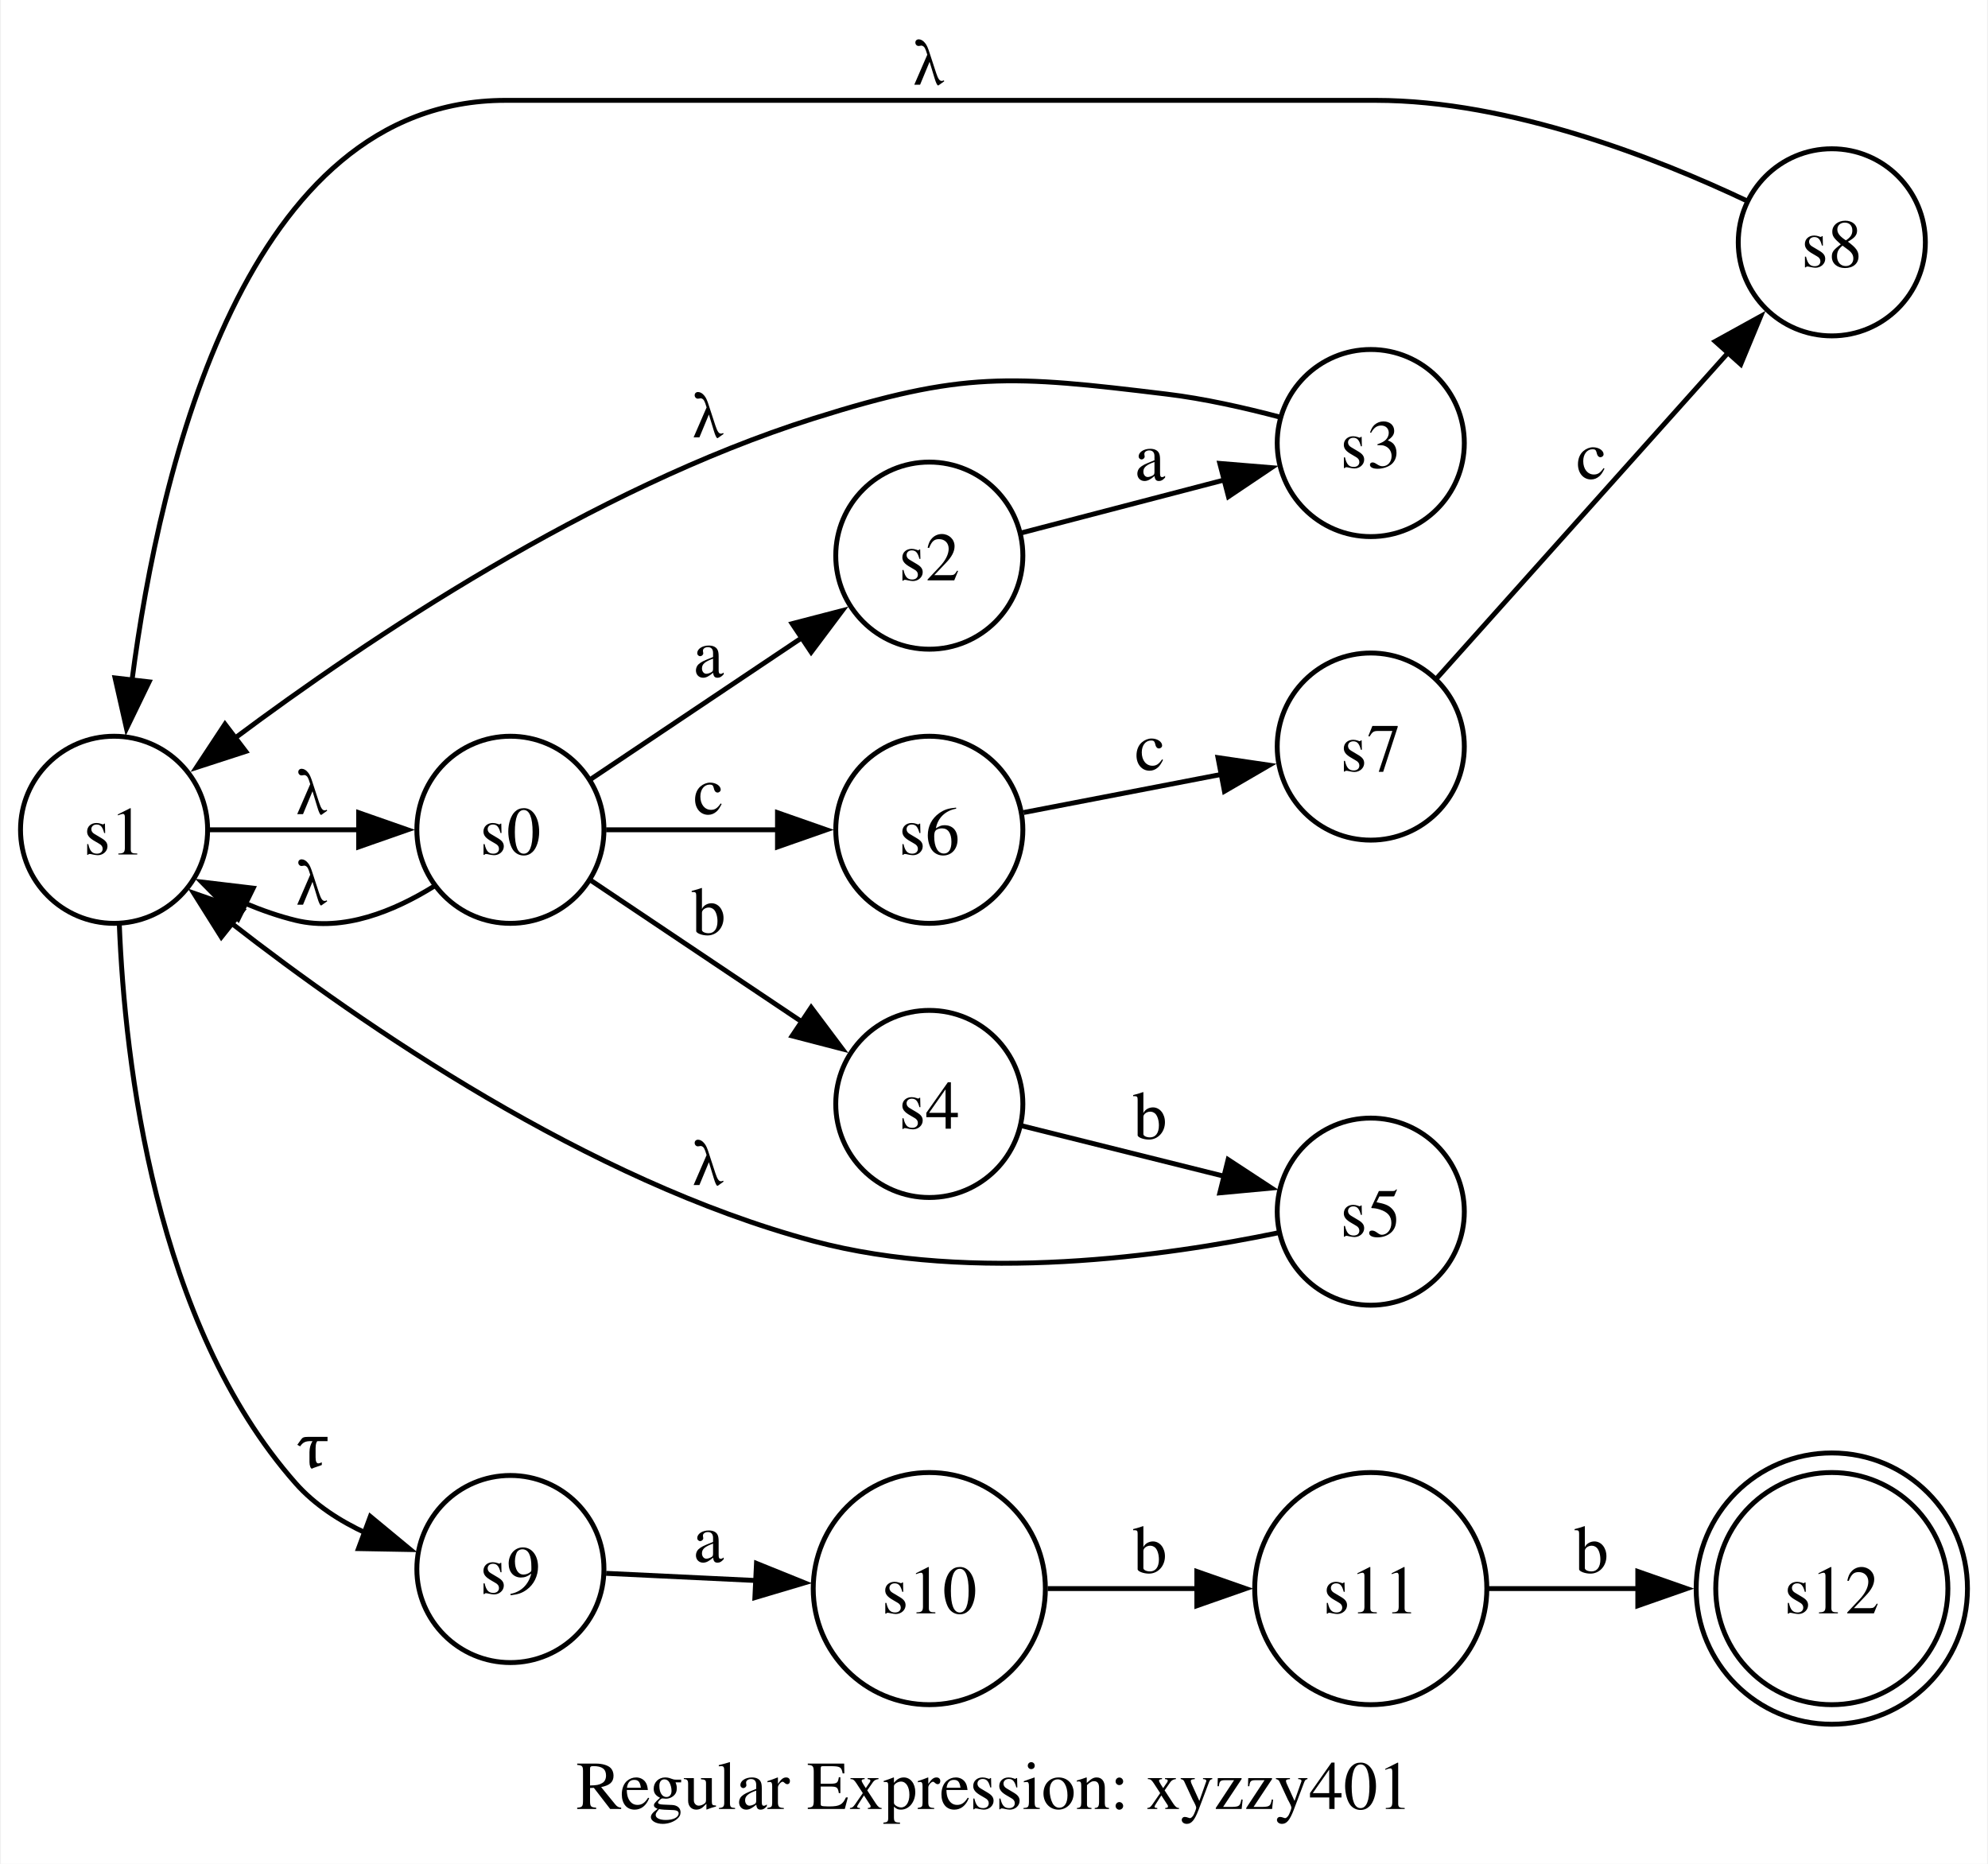
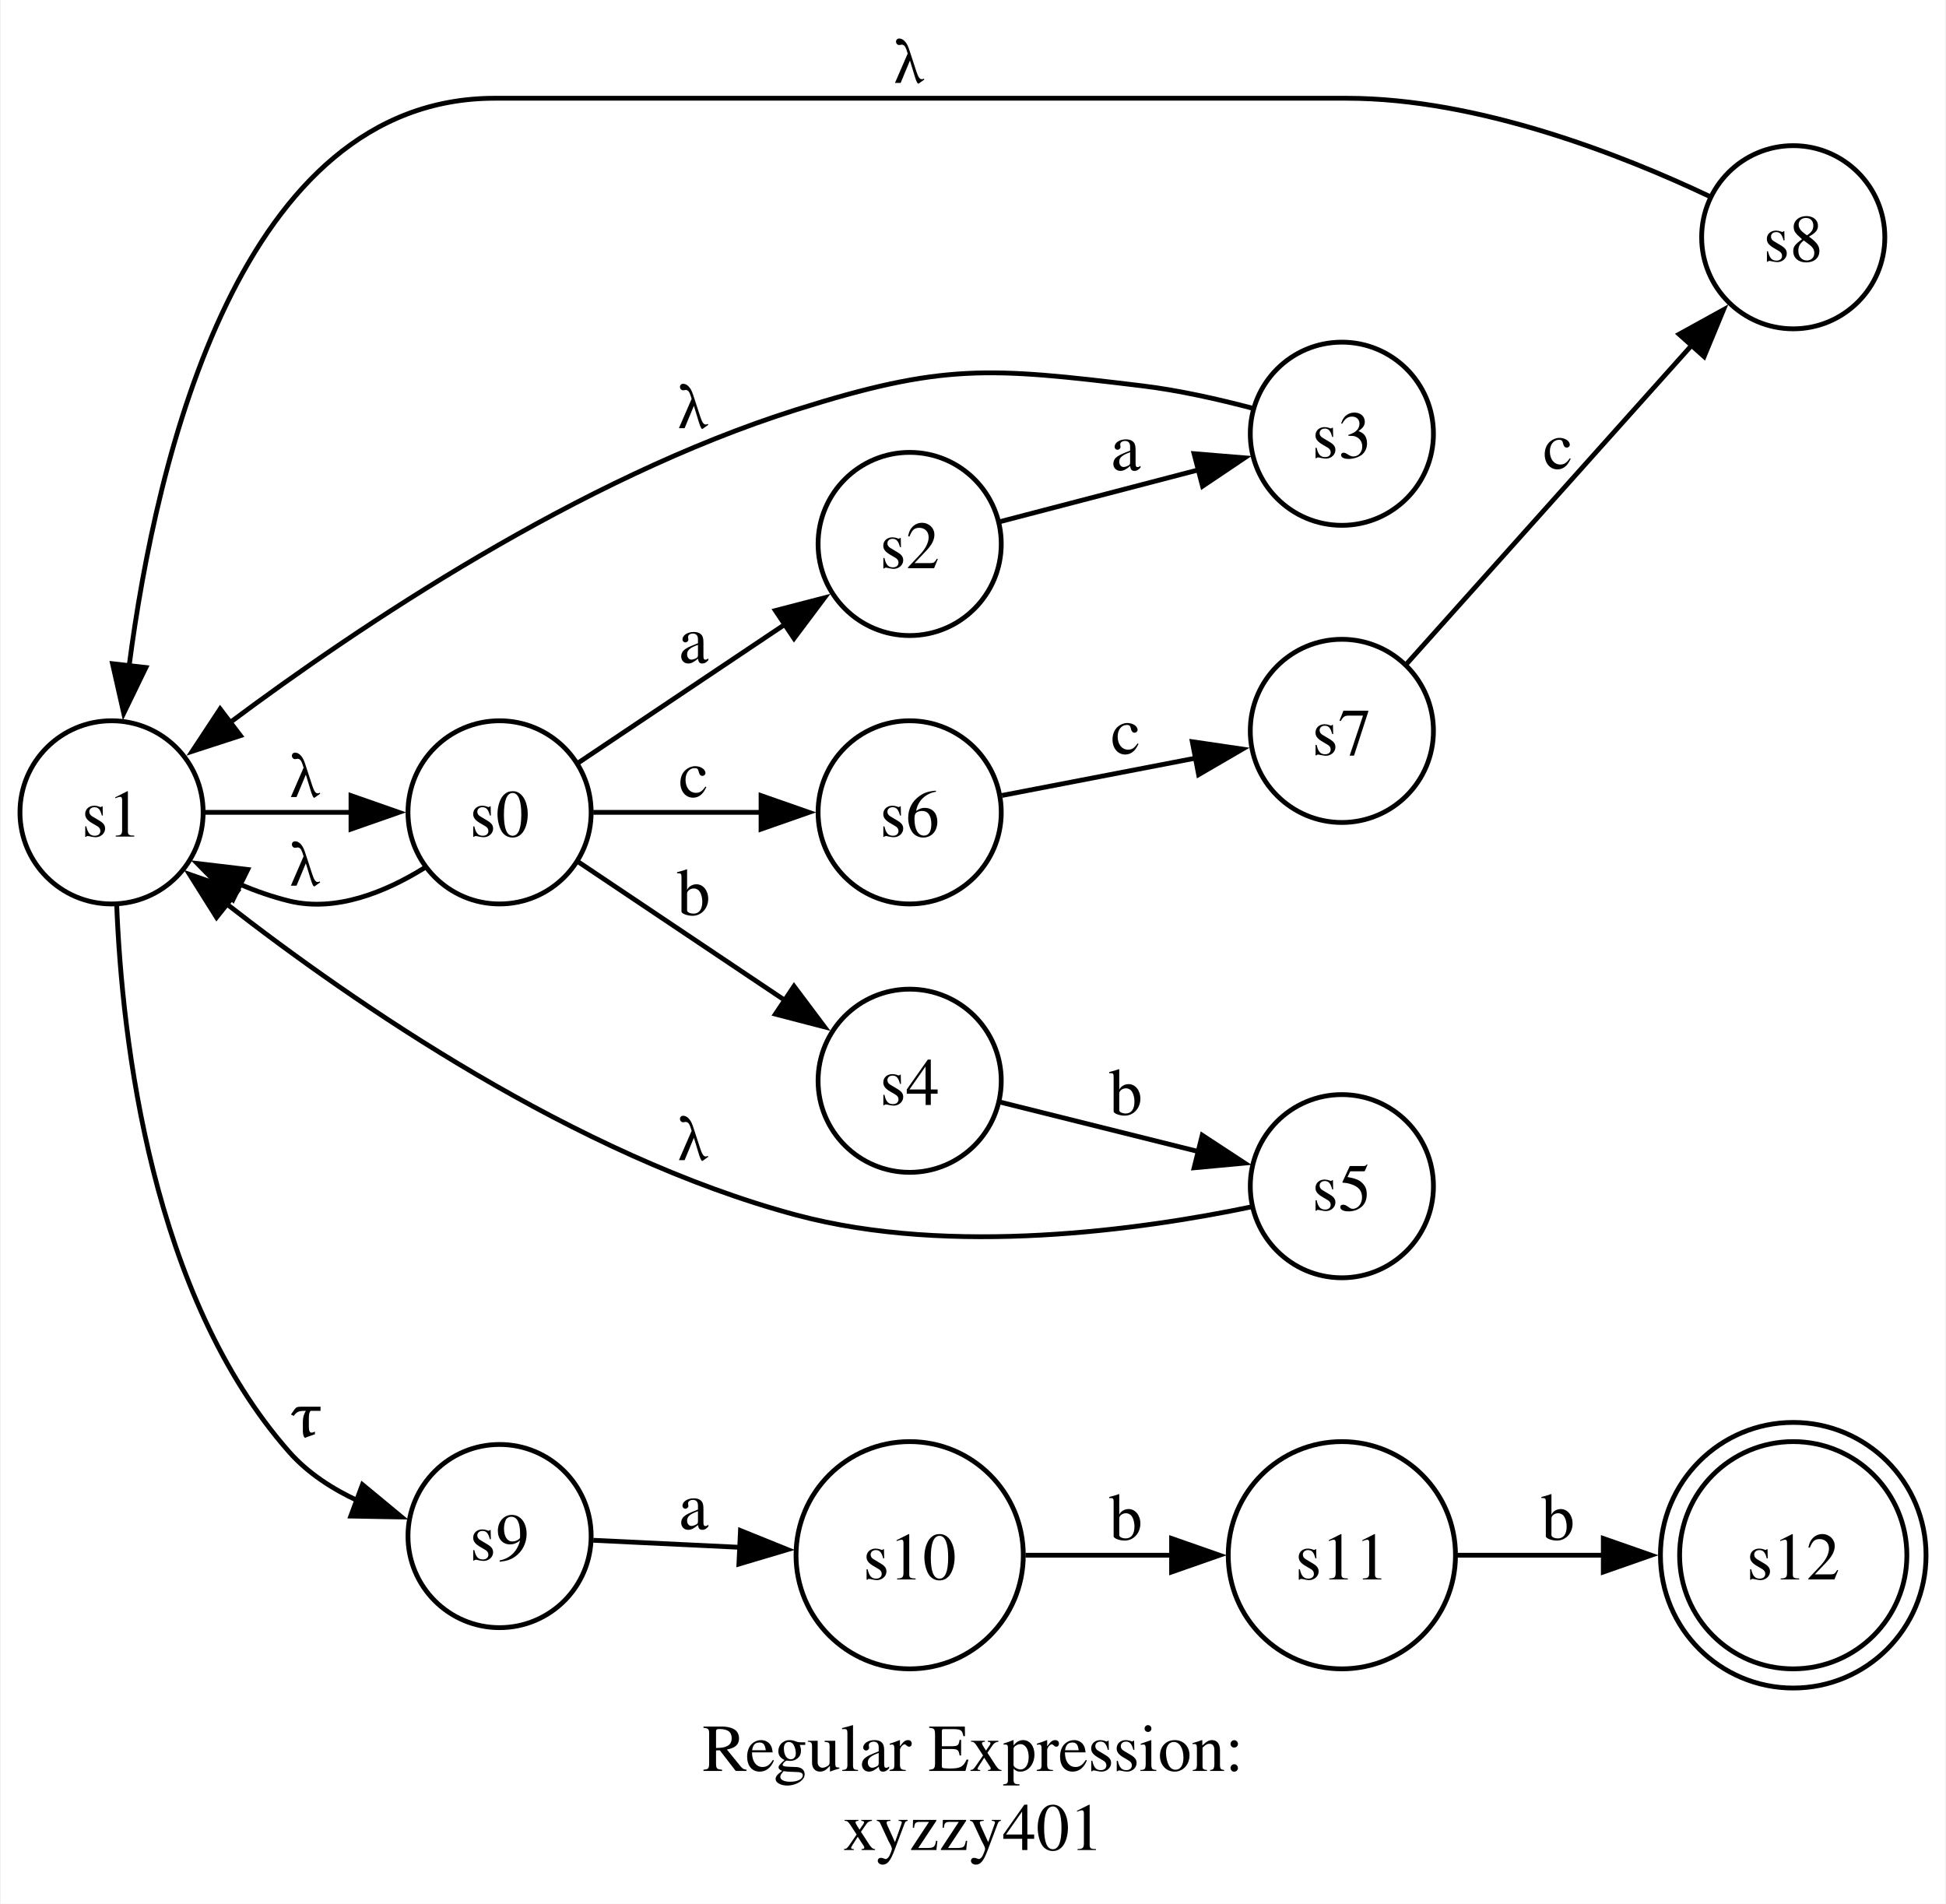
- <svg xmlns="http://www.w3.org/2000/svg" width="384pt" height="360pt" viewBox="0.00 0.00 383.64 360.00">
-   <g id="graph0" class="graph" transform="scale(0.945592 0.945592) rotate(0) translate(4 376.71)">
-     <polygon fill="white" stroke="none" points="-4,4 -4,-376.71 401.71,-376.71 401.71,4 -4,4" />
-     <text text-anchor="middle" x="198.86" y="-7.2" font-family="Times,serif" font-size="14.00">Regular Expression: xyzzy401</text>
+ <svg xmlns="http://www.w3.org/2000/svg" width="368pt" height="360pt" viewBox="0.00 0.00 367.70 360.00">
+   <g id="graph0" class="graph" transform="scale(0.906313 0.906313) rotate(0) translate(4 393.21)">
+     <polygon fill="white" stroke="none" points="-4,4 -4,-393.21 401.71,-393.21 401.71,4 -4,4" />
+     <text text-anchor="middle" x="198.86" y="-23.7" font-family="Times,serif" font-size="14.00">Regular Expression: </text>
+     <text text-anchor="middle" x="198.86" y="-7.2" font-family="Times,serif" font-size="14.00">xyzzy401</text>
    <g id="node1" class="node">
-       <ellipse fill="none" stroke="black" cx="370" cy="-52.21" rx="23.71" ry="23.71" />
-       <ellipse fill="none" stroke="black" cx="370" cy="-52.21" rx="27.71" ry="27.71" />
-       <text text-anchor="middle" x="370" y="-47.16" font-family="Times,serif" font-size="14.00">s12</text>
+       <ellipse fill="none" stroke="black" cx="370" cy="-68.71" rx="23.71" ry="23.71" />
+       <ellipse fill="none" stroke="black" cx="370" cy="-68.71" rx="27.71" ry="27.71" />
+       <text text-anchor="middle" x="370" y="-63.66" font-family="Times,serif" font-size="14.00">s12</text>
    </g>
    <g id="node2" class="node">
-       <ellipse fill="none" stroke="black" cx="100.07" cy="-207.21" rx="19.11" ry="19.11" />
-       <text text-anchor="middle" x="100.07" y="-202.16" font-family="Times,serif" font-size="14.00">s0</text>
+       <ellipse fill="none" stroke="black" cx="100.07" cy="-223.71" rx="19.11" ry="19.11" />
+       <text text-anchor="middle" x="100.07" y="-218.66" font-family="Times,serif" font-size="14.00">s0</text>
    </g>
    <g id="node3" class="node">
-       <ellipse fill="none" stroke="black" cx="185.64" cy="-263.21" rx="19.11" ry="19.11" />
-       <text text-anchor="middle" x="185.64" y="-258.16" font-family="Times,serif" font-size="14.00">s2</text>
+       <ellipse fill="none" stroke="black" cx="185.64" cy="-279.71" rx="19.11" ry="19.11" />
+       <text text-anchor="middle" x="185.64" y="-274.66" font-family="Times,serif" font-size="14.00">s2</text>
    </g>
    <g id="edge1" class="edge">
-       <path fill="none" stroke="black" d="M116.4,-217.49C128.58,-225.64 145.84,-237.21 159.96,-246.67" />
-       <polygon fill="black" stroke="black" points="157.62,-249.32 167.87,-251.98 161.51,-243.5 157.62,-249.32" />
-       <text text-anchor="middle" x="140.56" y="-238.41" font-family="Times,serif" font-size="14.00">a</text>
+       <path fill="none" stroke="black" d="M116.4,-233.99C128.58,-242.14 145.84,-253.71 159.96,-263.17" />
+       <polygon fill="black" stroke="black" points="157.62,-265.82 167.87,-268.48 161.51,-260 157.62,-265.82" />
+       <text text-anchor="middle" x="140.56" y="-254.91" font-family="Times,serif" font-size="14.00">a</text>
    </g>
    <g id="node4" class="node">
-       <ellipse fill="none" stroke="black" cx="185.64" cy="-151.21" rx="19.11" ry="19.11" />
-       <text text-anchor="middle" x="185.64" y="-146.16" font-family="Times,serif" font-size="14.00">s4</text>
+       <ellipse fill="none" stroke="black" cx="185.64" cy="-167.71" rx="19.11" ry="19.11" />
+       <text text-anchor="middle" x="185.64" y="-162.66" font-family="Times,serif" font-size="14.00">s4</text>
    </g>
    <g id="edge2" class="edge">
-       <path fill="none" stroke="black" d="M116.4,-196.94C128.58,-188.78 145.84,-177.21 159.96,-167.75" />
-       <polygon fill="black" stroke="black" points="161.51,-170.93 167.87,-162.45 157.62,-165.11 161.51,-170.93" />
-       <text text-anchor="middle" x="140.56" y="-185.77" font-family="Times,serif" font-size="14.00">b</text>
+       <path fill="none" stroke="black" d="M116.4,-213.44C128.58,-205.28 145.84,-193.71 159.96,-184.25" />
+       <polygon fill="black" stroke="black" points="161.51,-187.43 167.87,-178.95 157.62,-181.61 161.51,-187.43" />
+       <text text-anchor="middle" x="140.56" y="-202.27" font-family="Times,serif" font-size="14.00">b</text>
    </g>
    <g id="node5" class="node">
-       <ellipse fill="none" stroke="black" cx="185.64" cy="-207.21" rx="19.11" ry="19.11" />
-       <text text-anchor="middle" x="185.64" y="-202.16" font-family="Times,serif" font-size="14.00">s6</text>
+       <ellipse fill="none" stroke="black" cx="185.64" cy="-223.71" rx="19.11" ry="19.11" />
+       <text text-anchor="middle" x="185.64" y="-218.66" font-family="Times,serif" font-size="14.00">s6</text>
    </g>
    <g id="edge3" class="edge">
-       <path fill="none" stroke="black" d="M119.62,-207.21C130.01,-207.21 143.2,-207.21 154.99,-207.21" />
-       <polygon fill="black" stroke="black" points="154.63,-210.71 164.63,-207.21 154.63,-203.71 154.63,-210.71" />
-       <text text-anchor="middle" x="140.56" y="-210.41" font-family="Times,serif" font-size="14.00">c</text>
+       <path fill="none" stroke="black" d="M119.62,-223.71C130.01,-223.71 143.2,-223.71 154.99,-223.71" />
+       <polygon fill="black" stroke="black" points="154.63,-227.21 164.63,-223.71 154.63,-220.21 154.63,-227.21" />
+       <text text-anchor="middle" x="140.56" y="-226.91" font-family="Times,serif" font-size="14.00">c</text>
    </g>
    <g id="node6" class="node">
-       <ellipse fill="none" stroke="black" cx="19.11" cy="-207.21" rx="19.11" ry="19.11" />
-       <text text-anchor="middle" x="19.11" y="-202.16" font-family="Times,serif" font-size="14.00">s1</text>
+       <ellipse fill="none" stroke="black" cx="19.11" cy="-223.71" rx="19.11" ry="19.11" />
+       <text text-anchor="middle" x="19.11" y="-218.66" font-family="Times,serif" font-size="14.00">s1</text>
    </g>
    <g id="edge4" class="edge">
-       <path fill="none" stroke="black" d="M84.43,-195.65C76.34,-190.62 65.98,-186.36 56.22,-188.71 52.77,-189.55 49.28,-190.77 45.89,-192.19" />
-       <polygon fill="black" stroke="black" points="44.45,-189 37.01,-196.54 47.53,-195.29 44.45,-189" />
-       <text text-anchor="middle" x="59.59" y="-191.91" font-family="Times,serif" font-size="14.00">λ</text>
+       <path fill="none" stroke="black" d="M84.43,-212.15C76.34,-207.12 65.98,-202.86 56.22,-205.21 52.77,-206.05 49.28,-207.27 45.89,-208.69" />
+       <polygon fill="black" stroke="black" points="44.45,-205.5 37.01,-213.04 47.53,-211.79 44.45,-205.5" />
+       <text text-anchor="middle" x="59.59" y="-208.41" font-family="Times,serif" font-size="14.00">λ</text>
    </g>
    <g id="node8" class="node">
-       <ellipse fill="none" stroke="black" cx="275.82" cy="-286.21" rx="19.11" ry="19.11" />
-       <text text-anchor="middle" x="275.82" y="-281.16" font-family="Times,serif" font-size="14.00">s3</text>
+       <ellipse fill="none" stroke="black" cx="275.82" cy="-302.71" rx="19.11" ry="19.11" />
+       <text text-anchor="middle" x="275.82" y="-297.66" font-family="Times,serif" font-size="14.00">s3</text>
    </g>
    <g id="edge7" class="edge">
-       <path fill="none" stroke="black" d="M204.49,-267.87C216.44,-270.99 232.44,-275.16 246.16,-278.74" />
-       <polygon fill="black" stroke="black" points="244.98,-282.05 255.54,-281.18 246.75,-275.27 244.98,-282.05" />
-       <text text-anchor="middle" x="230.73" y="-278.6" font-family="Times,serif" font-size="14.00">a</text>
+       <path fill="none" stroke="black" d="M204.49,-284.37C216.44,-287.49 232.44,-291.66 246.16,-295.24" />
+       <polygon fill="black" stroke="black" points="244.98,-298.55 255.54,-297.68 246.75,-291.77 244.98,-298.55" />
+       <text text-anchor="middle" x="230.73" y="-295.1" font-family="Times,serif" font-size="14.00">a</text>
    </g>
    <g id="node9" class="node">
-       <ellipse fill="none" stroke="black" cx="275.82" cy="-129.21" rx="19.11" ry="19.11" />
-       <text text-anchor="middle" x="275.82" y="-124.16" font-family="Times,serif" font-size="14.00">s5</text>
+       <ellipse fill="none" stroke="black" cx="275.82" cy="-145.71" rx="19.11" ry="19.11" />
+       <text text-anchor="middle" x="275.82" y="-140.66" font-family="Times,serif" font-size="14.00">s5</text>
    </g>
    <g id="edge9" class="edge">
-       <path fill="none" stroke="black" d="M204.49,-146.76C216.44,-143.78 232.44,-139.79 246.16,-136.37" />
-       <polygon fill="black" stroke="black" points="246.68,-139.84 255.54,-134.03 244.99,-133.05 246.68,-139.84" />
-       <text text-anchor="middle" x="230.73" y="-144.07" font-family="Times,serif" font-size="14.00">b</text>
+       <path fill="none" stroke="black" d="M204.49,-163.26C216.44,-160.28 232.44,-156.29 246.16,-152.87" />
+       <polygon fill="black" stroke="black" points="246.68,-156.34 255.54,-150.53 244.99,-149.55 246.68,-156.34" />
+       <text text-anchor="middle" x="230.73" y="-160.57" font-family="Times,serif" font-size="14.00">b</text>
    </g>
    <g id="node10" class="node">
-       <ellipse fill="none" stroke="black" cx="275.82" cy="-224.21" rx="19.11" ry="19.11" />
-       <text text-anchor="middle" x="275.82" y="-219.16" font-family="Times,serif" font-size="14.00">s7</text>
+       <ellipse fill="none" stroke="black" cx="275.82" cy="-240.71" rx="19.11" ry="19.11" />
+       <text text-anchor="middle" x="275.82" y="-235.66" font-family="Times,serif" font-size="14.00">s7</text>
    </g>
    <g id="edge11" class="edge">
-       <path fill="none" stroke="black" d="M204.91,-210.74C216.62,-212.99 232.07,-215.97 245.47,-218.56" />
-       <polygon fill="black" stroke="black" points="244.61,-221.95 255.09,-220.41 245.93,-215.08 244.61,-221.95" />
-       <text text-anchor="middle" x="230.73" y="-219.42" font-family="Times,serif" font-size="14.00">c</text>
+       <path fill="none" stroke="black" d="M204.91,-227.24C216.62,-229.49 232.07,-232.47 245.47,-235.06" />
+       <polygon fill="black" stroke="black" points="244.61,-238.45 255.09,-236.91 245.93,-231.58 244.61,-238.45" />
+       <text text-anchor="middle" x="230.73" y="-235.92" font-family="Times,serif" font-size="14.00">c</text>
    </g>
    <g id="edge5" class="edge">
-       <path fill="none" stroke="black" d="M38.42,-207.21C47.53,-207.21 58.76,-207.21 69.08,-207.21" />
-       <polygon fill="black" stroke="black" points="69.07,-210.71 79.07,-207.21 69.07,-203.71 69.07,-210.71" />
-       <text text-anchor="middle" x="59.59" y="-210.41" font-family="Times,serif" font-size="14.00">λ</text>
+       <path fill="none" stroke="black" d="M38.42,-223.71C47.53,-223.71 58.76,-223.71 69.08,-223.71" />
+       <polygon fill="black" stroke="black" points="69.07,-227.21 79.07,-223.71 69.07,-220.21 69.07,-227.21" />
+       <text text-anchor="middle" x="59.59" y="-226.91" font-family="Times,serif" font-size="14.00">λ</text>
    </g>
    <g id="node7" class="node">
-       <ellipse fill="none" stroke="black" cx="100.07" cy="-56.21" rx="19.11" ry="19.11" />
-       <text text-anchor="middle" x="100.07" y="-51.16" font-family="Times,serif" font-size="14.00">s9</text>
+       <ellipse fill="none" stroke="black" cx="100.07" cy="-72.71" rx="19.11" ry="19.11" />
+       <text text-anchor="middle" x="100.07" y="-67.66" font-family="Times,serif" font-size="14.00">s9</text>
    </g>
    <g id="edge6" class="edge">
-       <path fill="none" stroke="black" d="M20.18,-187.94C21.31,-159.53 27.44,-106.28 56.22,-73.71 60.11,-69.31 65.27,-65.99 70.67,-63.5" />
-       <polygon fill="black" stroke="black" points="71.46,-66.94 79.62,-60.19 69.03,-60.38 71.46,-66.94" />
-       <text text-anchor="middle" x="59.59" y="-76.91" font-family="Times,serif" font-size="14.00">τ</text>
+       <path fill="none" stroke="black" d="M20.18,-204.44C21.31,-176.03 27.44,-122.78 56.22,-90.21 60.11,-85.81 65.27,-82.49 70.67,-80" />
+       <polygon fill="black" stroke="black" points="71.46,-83.44 79.62,-76.69 69.03,-76.88 71.46,-83.44" />
+       <text text-anchor="middle" x="59.59" y="-93.41" font-family="Times,serif" font-size="14.00">τ</text>
    </g>
    <g id="node12" class="node">
-       <ellipse fill="none" stroke="black" cx="185.64" cy="-52.21" rx="23.71" ry="23.71" />
-       <text text-anchor="middle" x="185.64" y="-47.16" font-family="Times,serif" font-size="14.00">s10</text>
+       <ellipse fill="none" stroke="black" cx="185.64" cy="-68.71" rx="23.71" ry="23.71" />
+       <text text-anchor="middle" x="185.64" y="-63.66" font-family="Times,serif" font-size="14.00">s10</text>
    </g>
    <g id="edge14" class="edge">
-       <path fill="none" stroke="black" d="M119.62,-55.33C128.63,-54.89 139.76,-54.36 150.25,-53.86" />
-       <polygon fill="black" stroke="black" points="150.34,-57.36 160.16,-53.39 150.01,-50.37 150.34,-57.36" />
-       <text text-anchor="middle" x="140.56" y="-57.65" font-family="Times,serif" font-size="14.00">a</text>
+       <path fill="none" stroke="black" d="M119.62,-71.83C128.63,-71.39 139.76,-70.86 150.25,-70.36" />
+       <polygon fill="black" stroke="black" points="150.34,-73.86 160.16,-69.89 150.01,-66.87 150.34,-73.86" />
+       <text text-anchor="middle" x="140.56" y="-74.15" font-family="Times,serif" font-size="14.00">a</text>
    </g>
    <g id="edge8" class="edge">
-       <path fill="none" stroke="black" d="M257.16,-291.54C250.06,-293.41 241.77,-295.29 234.11,-296.21 202.18,-300.08 192.6,-300.89 161.93,-291.21 116.72,-276.96 70.63,-245.98 43.74,-225.89" />
-       <polygon fill="black" stroke="black" points="46.01,-223.22 35.94,-219.95 41.77,-228.79 46.01,-223.22" />
-       <text text-anchor="middle" x="140.56" y="-287.37" font-family="Times,serif" font-size="14.00">λ</text>
+       <path fill="none" stroke="black" d="M257.16,-308.04C250.06,-309.91 241.77,-311.79 234.11,-312.71 202.18,-316.58 192.6,-317.39 161.93,-307.71 116.72,-293.46 70.63,-262.48 43.74,-242.39" />
+       <polygon fill="black" stroke="black" points="46.01,-239.72 35.94,-236.45 41.77,-245.29 46.01,-239.72" />
+       <text text-anchor="middle" x="140.56" y="-303.87" font-family="Times,serif" font-size="14.00">λ</text>
    </g>
    <g id="edge10" class="edge">
-       <path fill="none" stroke="black" d="M256.87,-124.88C234.29,-120.19 194.54,-114.48 161.93,-123.21 115.89,-135.54 69.73,-167.38 43.09,-188.13" />
-       <polygon fill="black" stroke="black" points="41.02,-185.3 35.38,-194.27 45.38,-190.78 41.02,-185.3" />
-       <text text-anchor="middle" x="140.56" y="-134.64" font-family="Times,serif" font-size="14.00">λ</text>
+       <path fill="none" stroke="black" d="M256.87,-141.38C234.29,-136.69 194.54,-130.98 161.93,-139.71 115.89,-152.04 69.73,-183.88 43.09,-204.63" />
+       <polygon fill="black" stroke="black" points="41.02,-201.8 35.38,-210.77 45.38,-207.28 41.02,-201.8" />
+       <text text-anchor="middle" x="140.56" y="-151.14" font-family="Times,serif" font-size="14.00">λ</text>
    </g>
    <g id="node11" class="node">
-       <ellipse fill="none" stroke="black" cx="370" cy="-327.21" rx="19.11" ry="19.11" />
-       <text text-anchor="middle" x="370" y="-322.16" font-family="Times,serif" font-size="14.00">s8</text>
+       <ellipse fill="none" stroke="black" cx="370" cy="-343.71" rx="19.11" ry="19.11" />
+       <text text-anchor="middle" x="370" y="-338.66" font-family="Times,serif" font-size="14.00">s8</text>
    </g>
    <g id="edge12" class="edge">
-       <path fill="none" stroke="black" d="M289.25,-238.1C304.58,-255.23 330.82,-284.55 348.99,-304.86" />
-       <polygon fill="black" stroke="black" points="346.18,-306.97 355.46,-312.09 351.4,-302.3 346.18,-306.97" />
-       <text text-anchor="middle" x="320.91" y="-278.91" font-family="Times,serif" font-size="14.00">c</text>
+       <path fill="none" stroke="black" d="M289.25,-254.6C304.58,-271.73 330.82,-301.05 348.99,-321.36" />
+       <polygon fill="black" stroke="black" points="346.18,-323.47 355.46,-328.59 351.4,-318.8 346.18,-323.47" />
+       <text text-anchor="middle" x="320.91" y="-295.41" font-family="Times,serif" font-size="14.00">c</text>
    </g>
    <g id="edge13" class="edge">
-       <path fill="none" stroke="black" d="M352.5,-335.76C334.43,-344.31 304.33,-356.21 276.82,-356.21 99.07,-356.21 99.07,-356.21 99.07,-356.21 45.95,-356.21 28.46,-281.37 22.78,-237.77" />
-       <polygon fill="black" stroke="black" points="26.27,-237.43 21.65,-227.89 19.31,-238.23 26.27,-237.43" />
-       <text text-anchor="middle" x="185.64" y="-359.41" font-family="Times,serif" font-size="14.00">λ</text>
+       <path fill="none" stroke="black" d="M352.5,-352.26C334.43,-360.81 304.33,-372.71 276.82,-372.71 99.07,-372.71 99.07,-372.71 99.07,-372.71 45.95,-372.71 28.46,-297.87 22.78,-254.27" />
+       <polygon fill="black" stroke="black" points="26.27,-253.93 21.65,-244.39 19.31,-254.73 26.27,-253.93" />
+       <text text-anchor="middle" x="185.64" y="-375.91" font-family="Times,serif" font-size="14.00">λ</text>
    </g>
    <g id="node13" class="node">
-       <ellipse fill="none" stroke="black" cx="275.82" cy="-52.21" rx="23.71" ry="23.71" />
-       <text text-anchor="middle" x="275.82" y="-47.16" font-family="Times,serif" font-size="14.00">s11</text>
+       <ellipse fill="none" stroke="black" cx="275.82" cy="-68.71" rx="23.71" ry="23.71" />
+       <text text-anchor="middle" x="275.82" y="-63.66" font-family="Times,serif" font-size="14.00">s11</text>
    </g>
    <g id="edge15" class="edge">
-       <path fill="none" stroke="black" d="M209.81,-52.21C219.23,-52.21 230.3,-52.21 240.62,-52.21" />
-       <polygon fill="black" stroke="black" points="240.29,-55.71 250.29,-52.21 240.29,-48.71 240.29,-55.71" />
-       <text text-anchor="middle" x="230.73" y="-55.41" font-family="Times,serif" font-size="14.00">b</text>
+       <path fill="none" stroke="black" d="M209.81,-68.71C219.23,-68.71 230.3,-68.71 240.62,-68.71" />
+       <polygon fill="black" stroke="black" points="240.29,-72.21 250.29,-68.71 240.29,-65.21 240.29,-72.21" />
+       <text text-anchor="middle" x="230.73" y="-71.91" font-family="Times,serif" font-size="14.00">b</text>
    </g>
    <g id="edge16" class="edge">
-       <path fill="none" stroke="black" d="M299.61,-52.21C308.9,-52.21 319.92,-52.21 330.4,-52.21" />
-       <polygon fill="black" stroke="black" points="330.37,-55.71 340.37,-52.21 330.37,-48.71 330.37,-55.71" />
-       <text text-anchor="middle" x="320.91" y="-55.41" font-family="Times,serif" font-size="14.00">b</text>
+       <path fill="none" stroke="black" d="M299.61,-68.71C308.9,-68.71 319.92,-68.71 330.4,-68.71" />
+       <polygon fill="black" stroke="black" points="330.37,-72.21 340.37,-68.71 330.37,-65.21 330.37,-72.21" />
+       <text text-anchor="middle" x="320.91" y="-71.91" font-family="Times,serif" font-size="14.00">b</text>
    </g>
  </g>
</svg>
